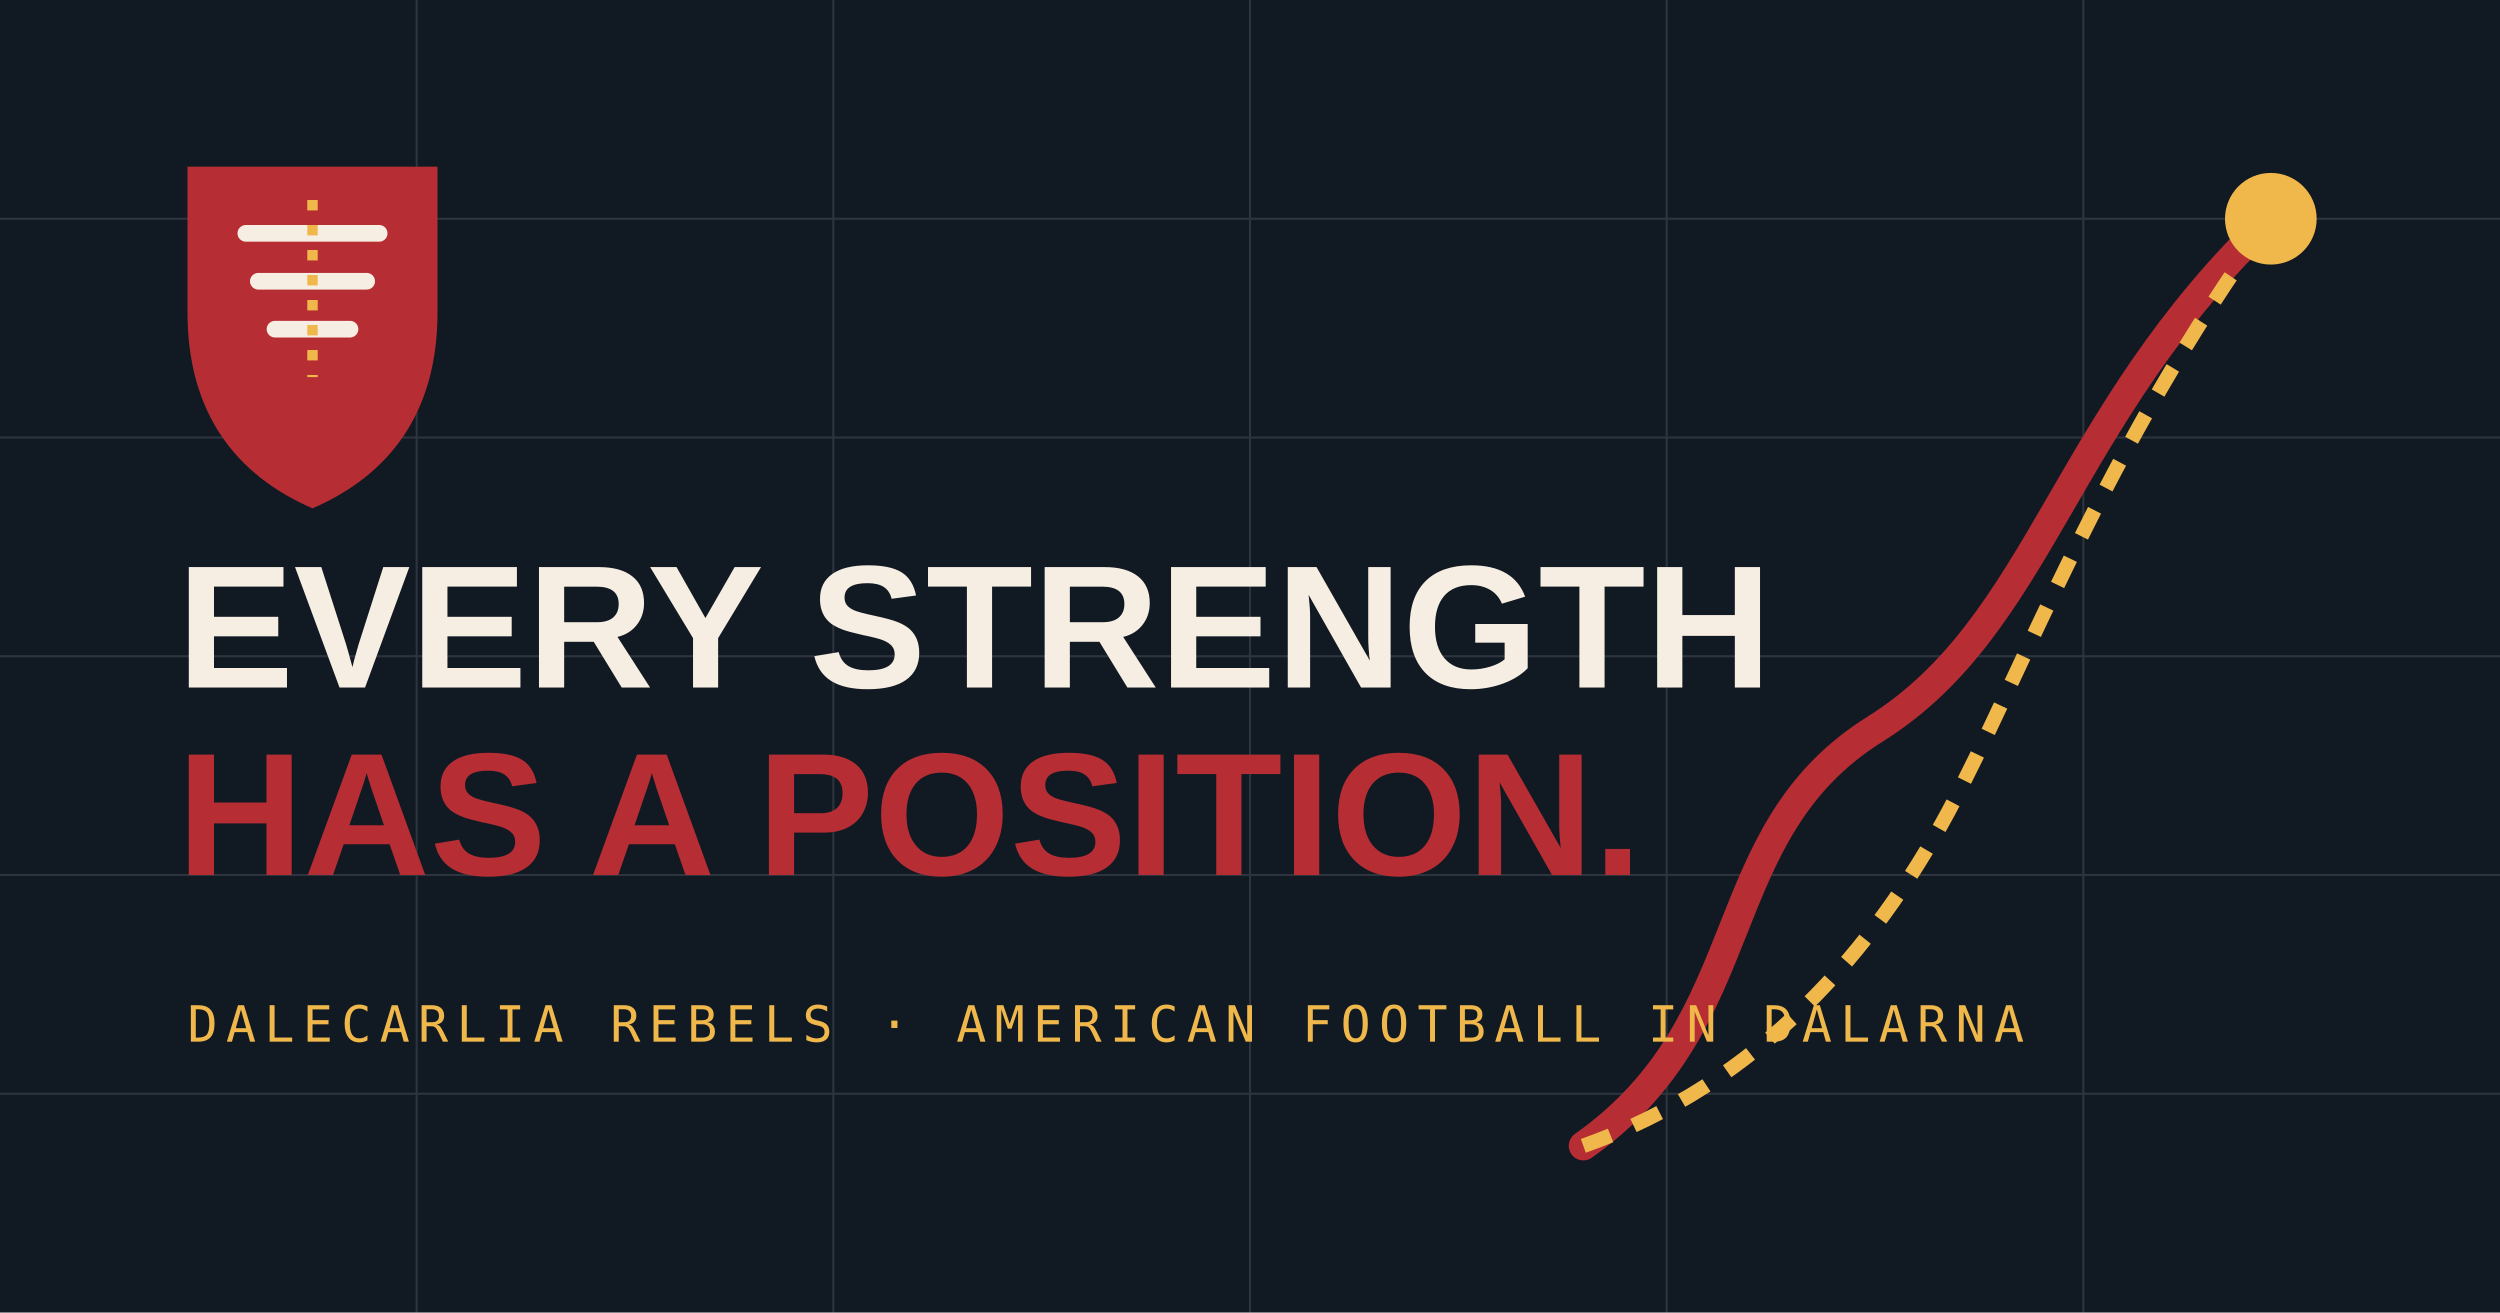
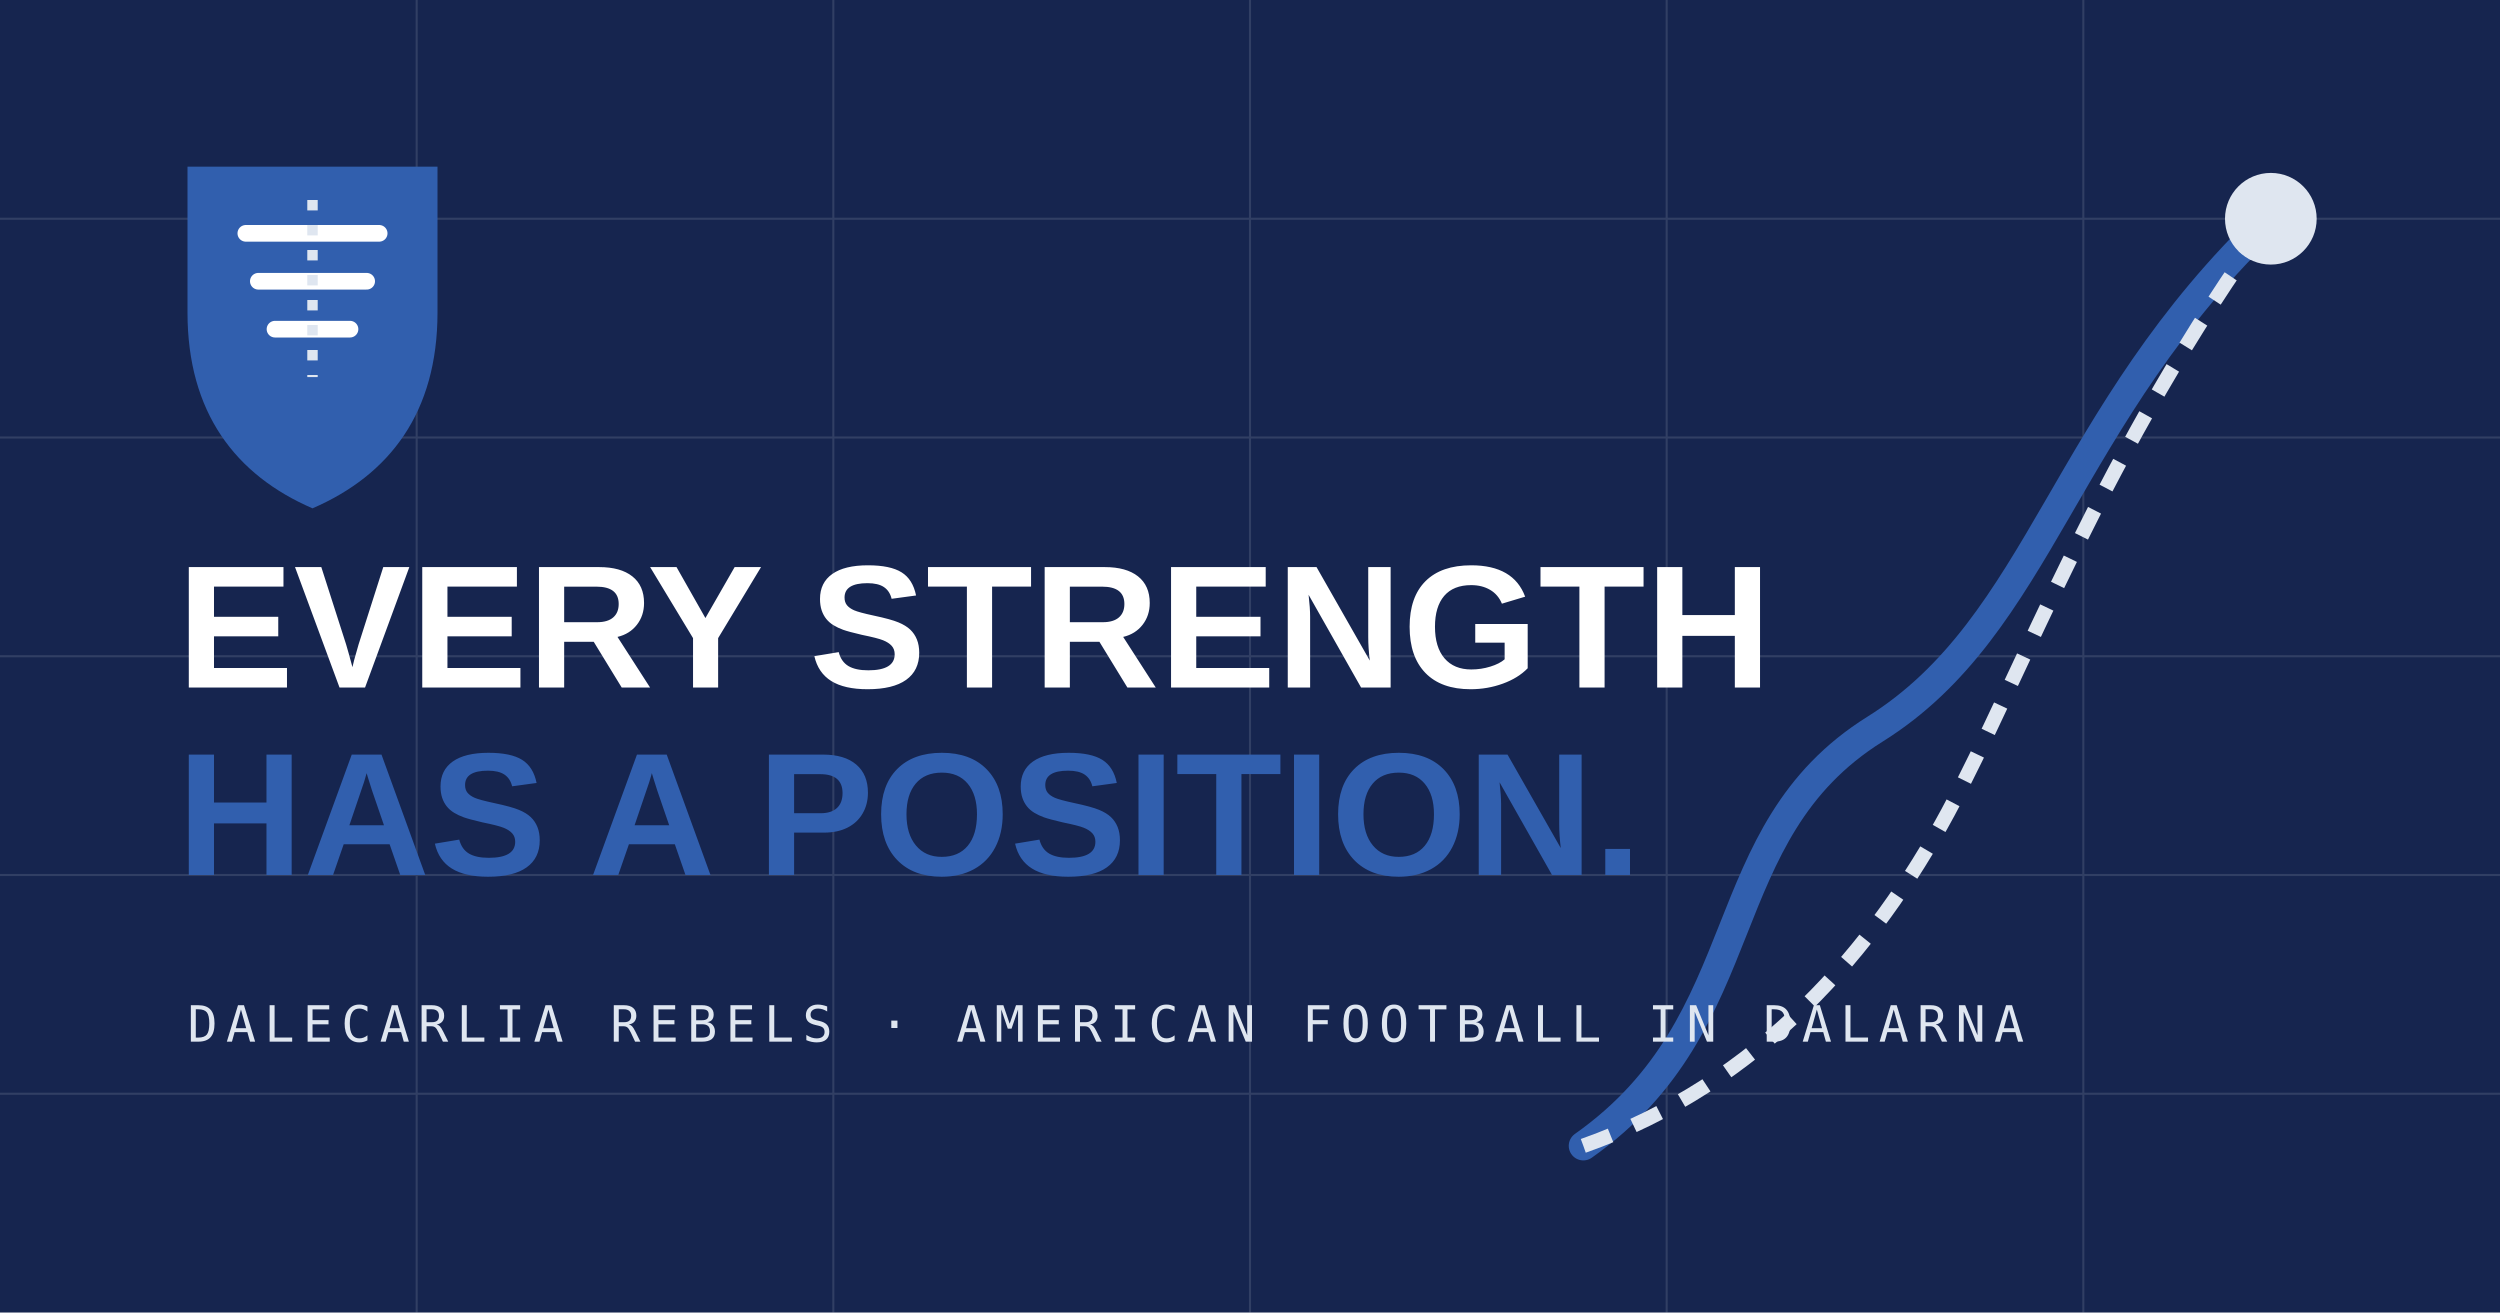
<svg xmlns="http://www.w3.org/2000/svg" width="1200" height="630" viewBox="0 0 1200 630" role="img" aria-labelledby="t d">
-   <rect width="1200" height="630" fill="#111923" />
+   <rect width="1200" height="630" fill="#16254f" />
  <g opacity=".12" stroke="#fff">
    <path d="M0 105h1200M0 210h1200M0 315h1200M0 420h1200M0 525h1200M200 0v630M400 0v630M600 0v630M800 0v630M1000 0v630" />
  </g>
-   <path d="M760 550C845 490 820 400 900 350s90-150 190-245" fill="none" stroke="#b72d34" stroke-width="14" stroke-linecap="round" />
-   <path d="M760 550C845 520 900 455 935 390s75-175 155-285" fill="none" stroke="#f0b84b" stroke-width="7" stroke-dasharray="14 12" />
-   <circle cx="1090" cy="105" r="22" fill="#f0b84b" />
-   <path d="M90 80h120v70c0 48-23 78-60 94-37-16-60-46-60-94V80Z" fill="#b72d34" />
-   <path d="M118 112h64M124 135h52M132 158h36" stroke="#f7eee3" stroke-width="8" stroke-linecap="round" />
-   <path d="M150 96v85" stroke="#f0b84b" stroke-width="5" stroke-dasharray="5 7" />
-   <text x="85" y="330" fill="#f7eee3" font-family="Arial Narrow,Arial,sans-serif" font-size="84" font-weight="900">EVERY STRENGTH</text>
-   <text x="85" y="420" fill="#b72d34" font-family="Arial Narrow,Arial,sans-serif" font-size="84" font-weight="900">HAS A POSITION.</text>
-   <text x="90" y="500" fill="#f0b84b" font-family="monospace" font-size="24" letter-spacing="4">DALECARLIA REBELS · AMERICAN FOOTBALL IN DALARNA</text>
+   <path d="M760 550C845 490 820 400 900 350s90-150 190-245" fill="none" stroke="#315fae" stroke-width="14" stroke-linecap="round" />
+   <path d="M760 550C845 520 900 455 935 390s75-175 155-285" fill="none" stroke="#dfe6f0" stroke-width="7" stroke-dasharray="14 12" />
+   <circle cx="1090" cy="105" r="22" fill="#dfe6f0" />
+   <path d="M90 80h120v70c0 48-23 78-60 94-37-16-60-46-60-94V80Z" fill="#315fae" />
+   <path d="M118 112h64M124 135h52M132 158h36" stroke="#ffffff" stroke-width="8" stroke-linecap="round" />
+   <path d="M150 96v85" stroke="#dfe6f0" stroke-width="5" stroke-dasharray="5 7" />
+   <text x="85" y="330" fill="#ffffff" font-family="Arial Narrow,Arial,sans-serif" font-size="84" font-weight="900">EVERY STRENGTH</text>
+   <text x="85" y="420" fill="#315fae" font-family="Arial Narrow,Arial,sans-serif" font-size="84" font-weight="900">HAS A POSITION.</text>
+   <text x="90" y="500" fill="#dfe6f0" font-family="monospace" font-size="24" letter-spacing="4">DALECARLIA REBELS · AMERICAN FOOTBALL IN DALARNA</text>
</svg>
